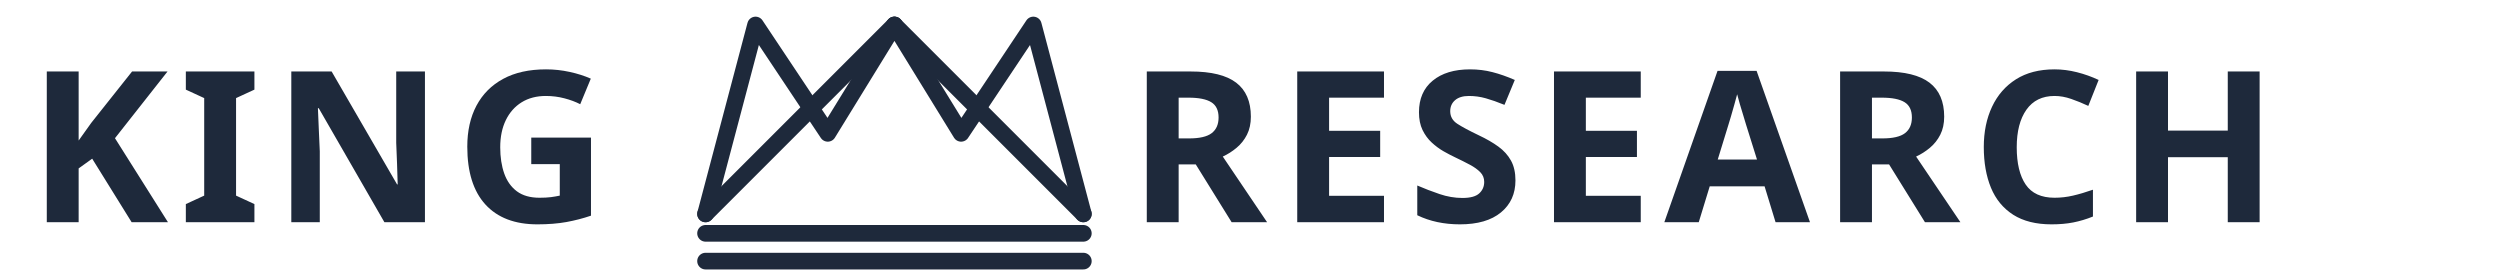
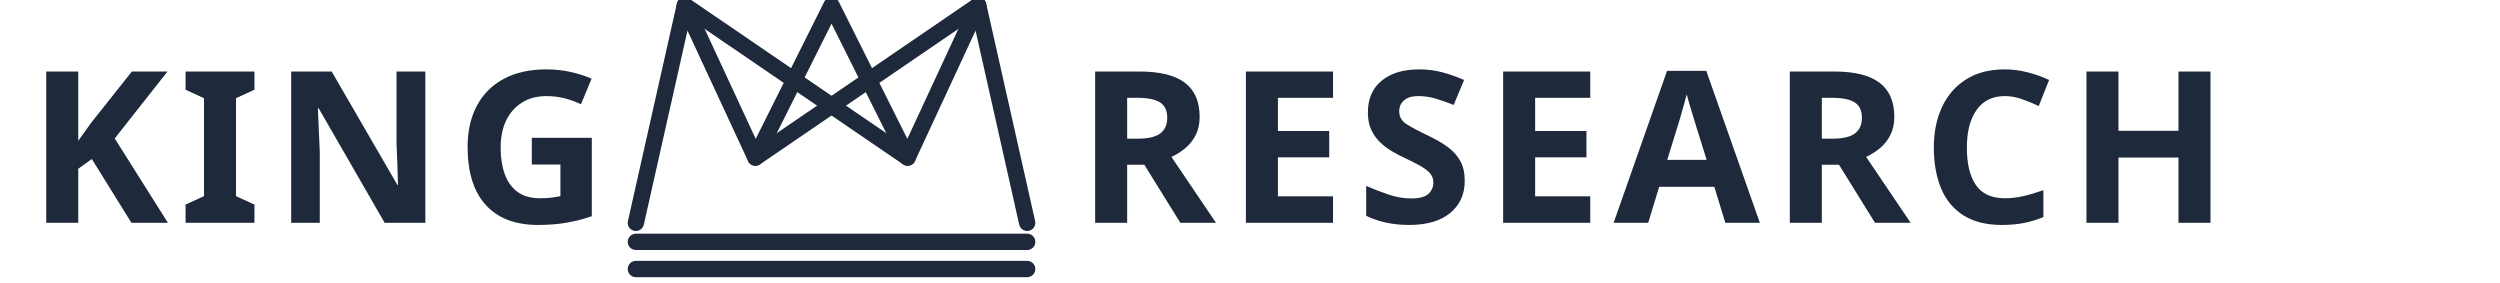
- <svg xmlns="http://www.w3.org/2000/svg" viewBox="0 0 900 100" fill="none">
-   <text x="10" y="80" font-family="'Arial Black', 'Franklin Gothic Heavy', Impact, sans-serif" font-weight="900" font-size="76" fill="#1e293b" letter-spacing="4">KING</text>
-   <g transform="translate(252, 4)" stroke="#1e293b" stroke-width="6" fill="none" stroke-linecap="round" stroke-linejoin="round">
-     <polyline points="2,73 20,5 46,44 70,5 94,44 120,5 138,73" />
-     <line x1="2" y1="73" x2="70" y2="5" />
-     <line x1="138" y1="73" x2="70" y2="5" />
-     <line x1="2" y1="80" x2="138" y2="80" />
-     <line x1="2" y1="90" x2="138" y2="90" />
+ <svg xmlns="http://www.w3.org/2000/svg" viewBox="0 0 920 104" fill="none">
+   <text x="10" y="82" font-family="'Arial Black', 'Franklin Gothic Heavy', Impact, sans-serif" font-weight="900" font-size="78" fill="#1e293b" letter-spacing="4">KING</text>
+   <g transform="translate(234, 2)" stroke="#1e293b" stroke-width="6" fill="none" stroke-linecap="round" stroke-linejoin="round">
+     <polyline points="0,80 18,0 44,56 72,0 100,56 126,0 144,80" />
+     <line x1="18" y1="0" x2="100" y2="56" />
+     <line x1="126" y1="0" x2="44" y2="56" />
+     <line x1="0" y1="87" x2="144" y2="87" />
+     <line x1="0" y1="97" x2="144" y2="97" />
  </g>
-   <text x="406" y="80" font-family="'Arial Black', 'Franklin Gothic Heavy', Impact, sans-serif" font-weight="900" font-size="76" fill="#1e293b" letter-spacing="4">RESEARCH</text>
+   <text x="396" y="82" font-family="'Arial Black', 'Franklin Gothic Heavy', Impact, sans-serif" font-weight="900" font-size="78" fill="#1e293b" letter-spacing="4">RESEARCH</text>
</svg>
